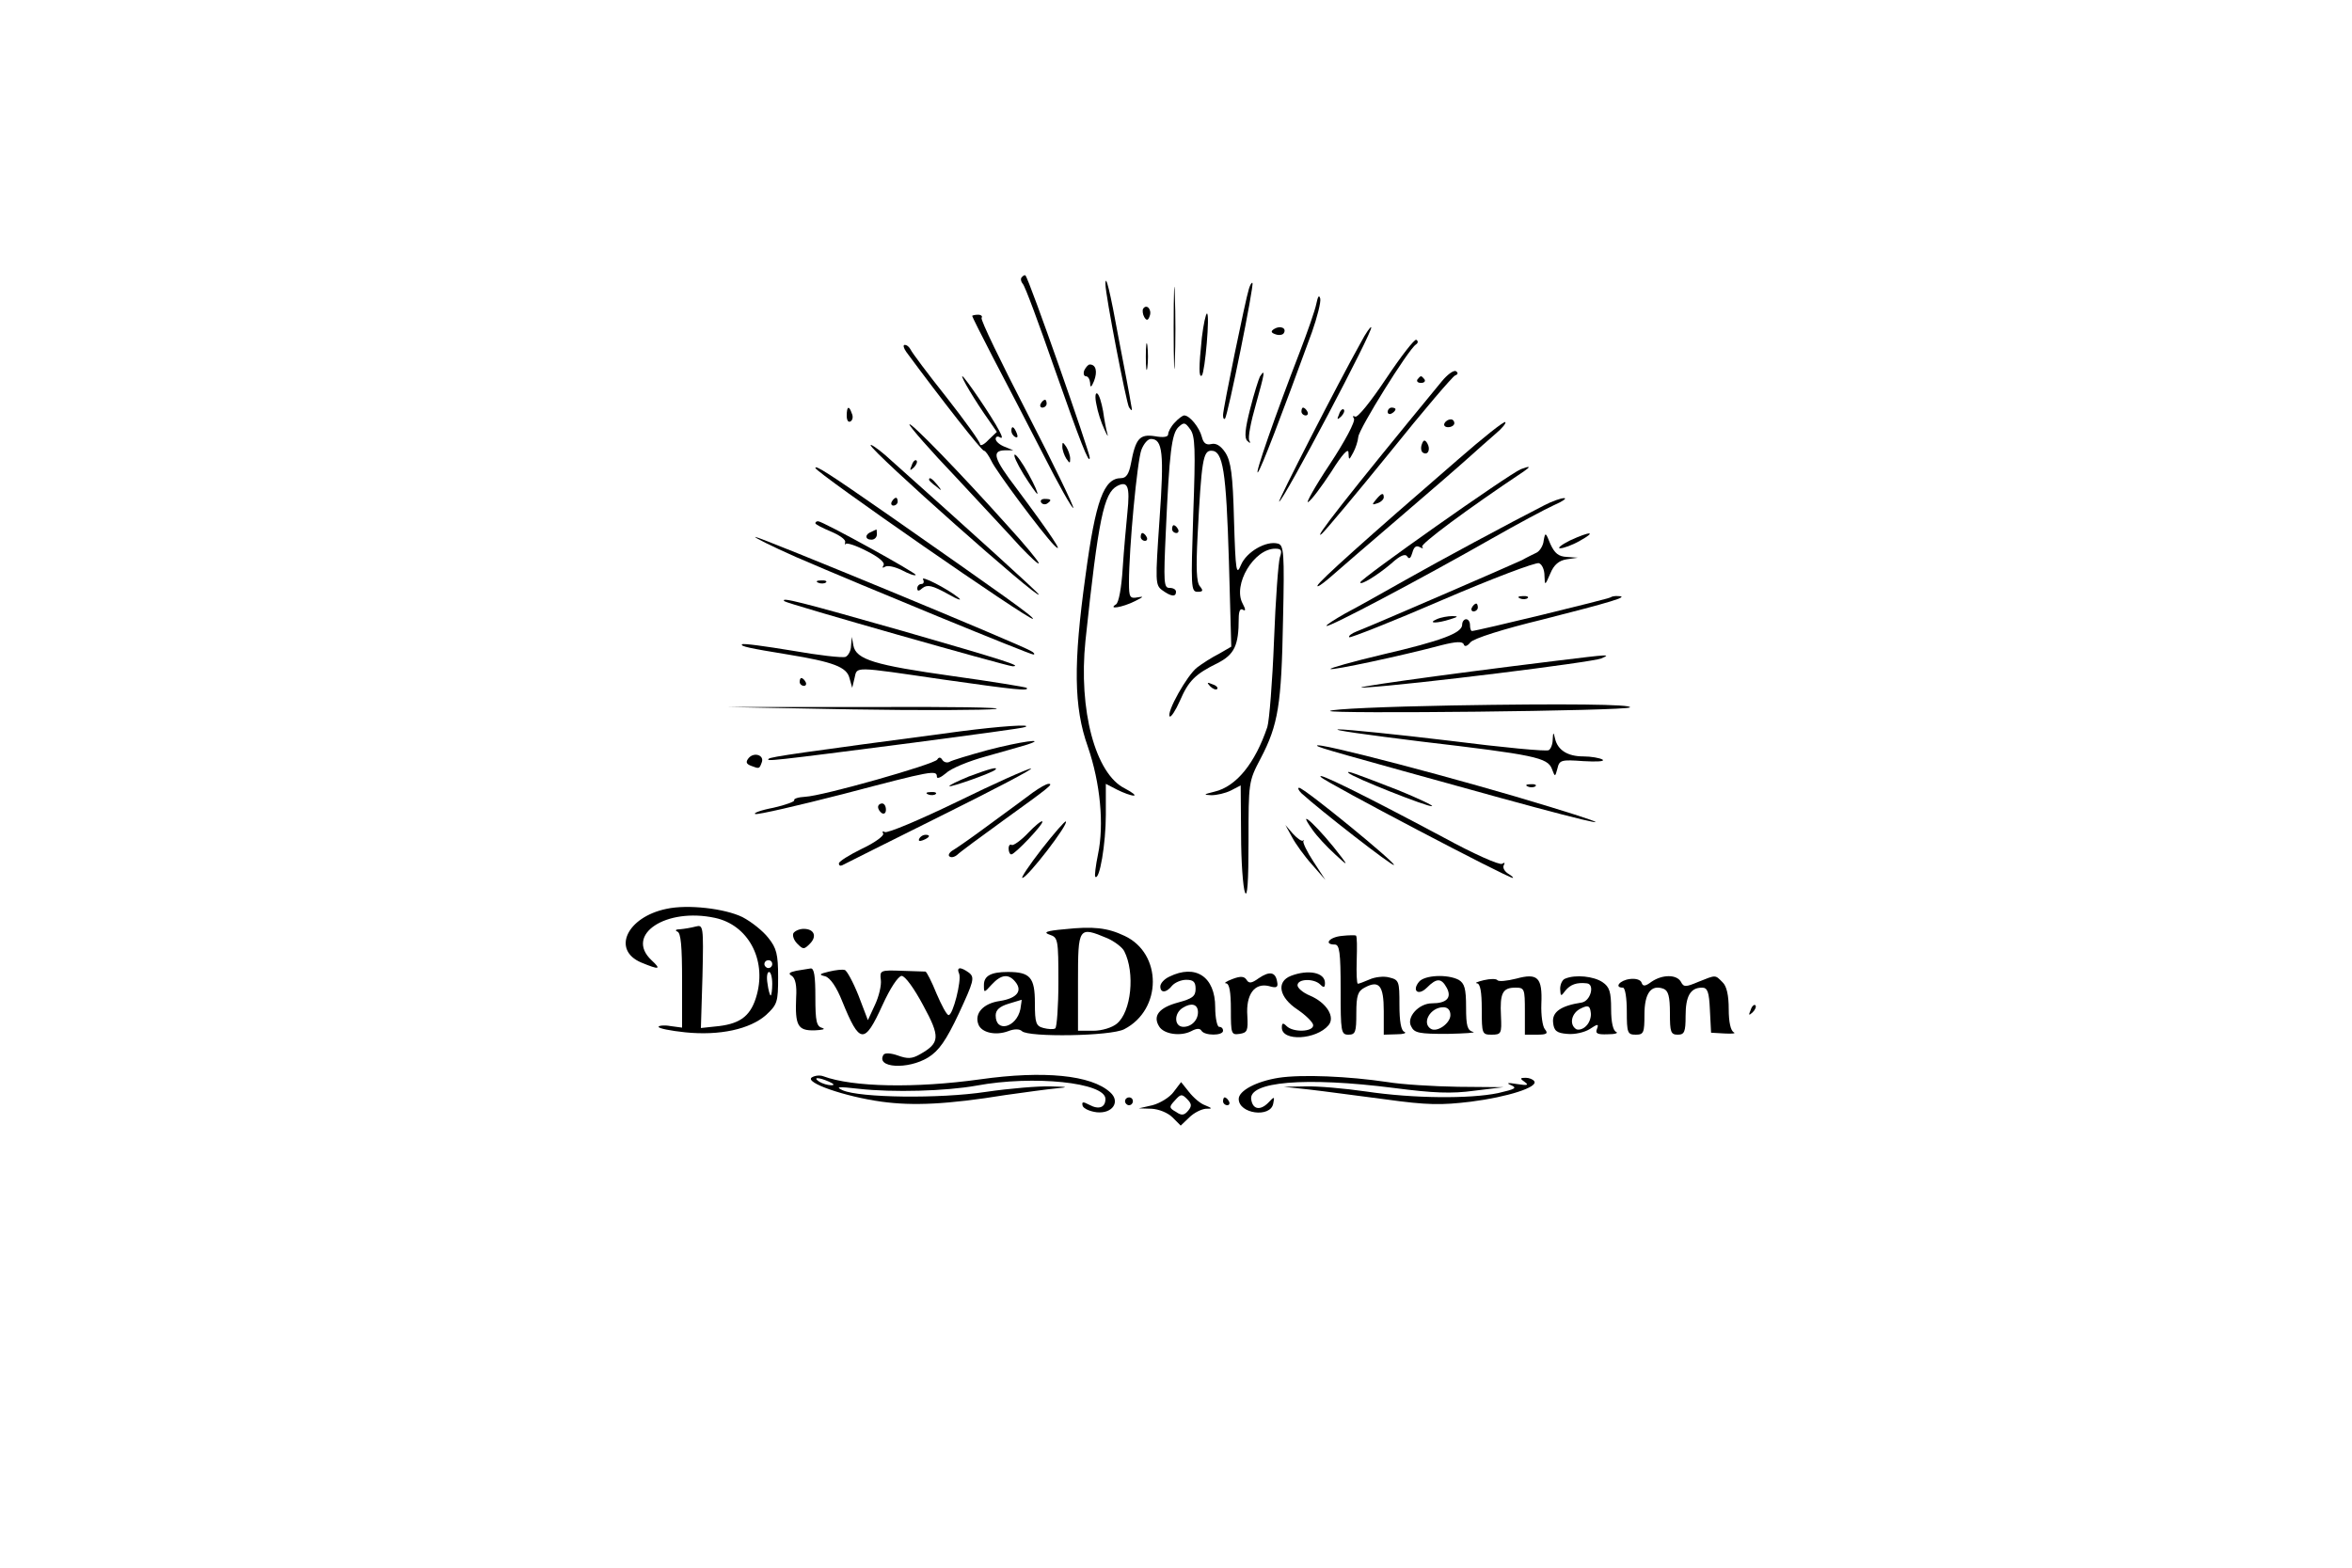
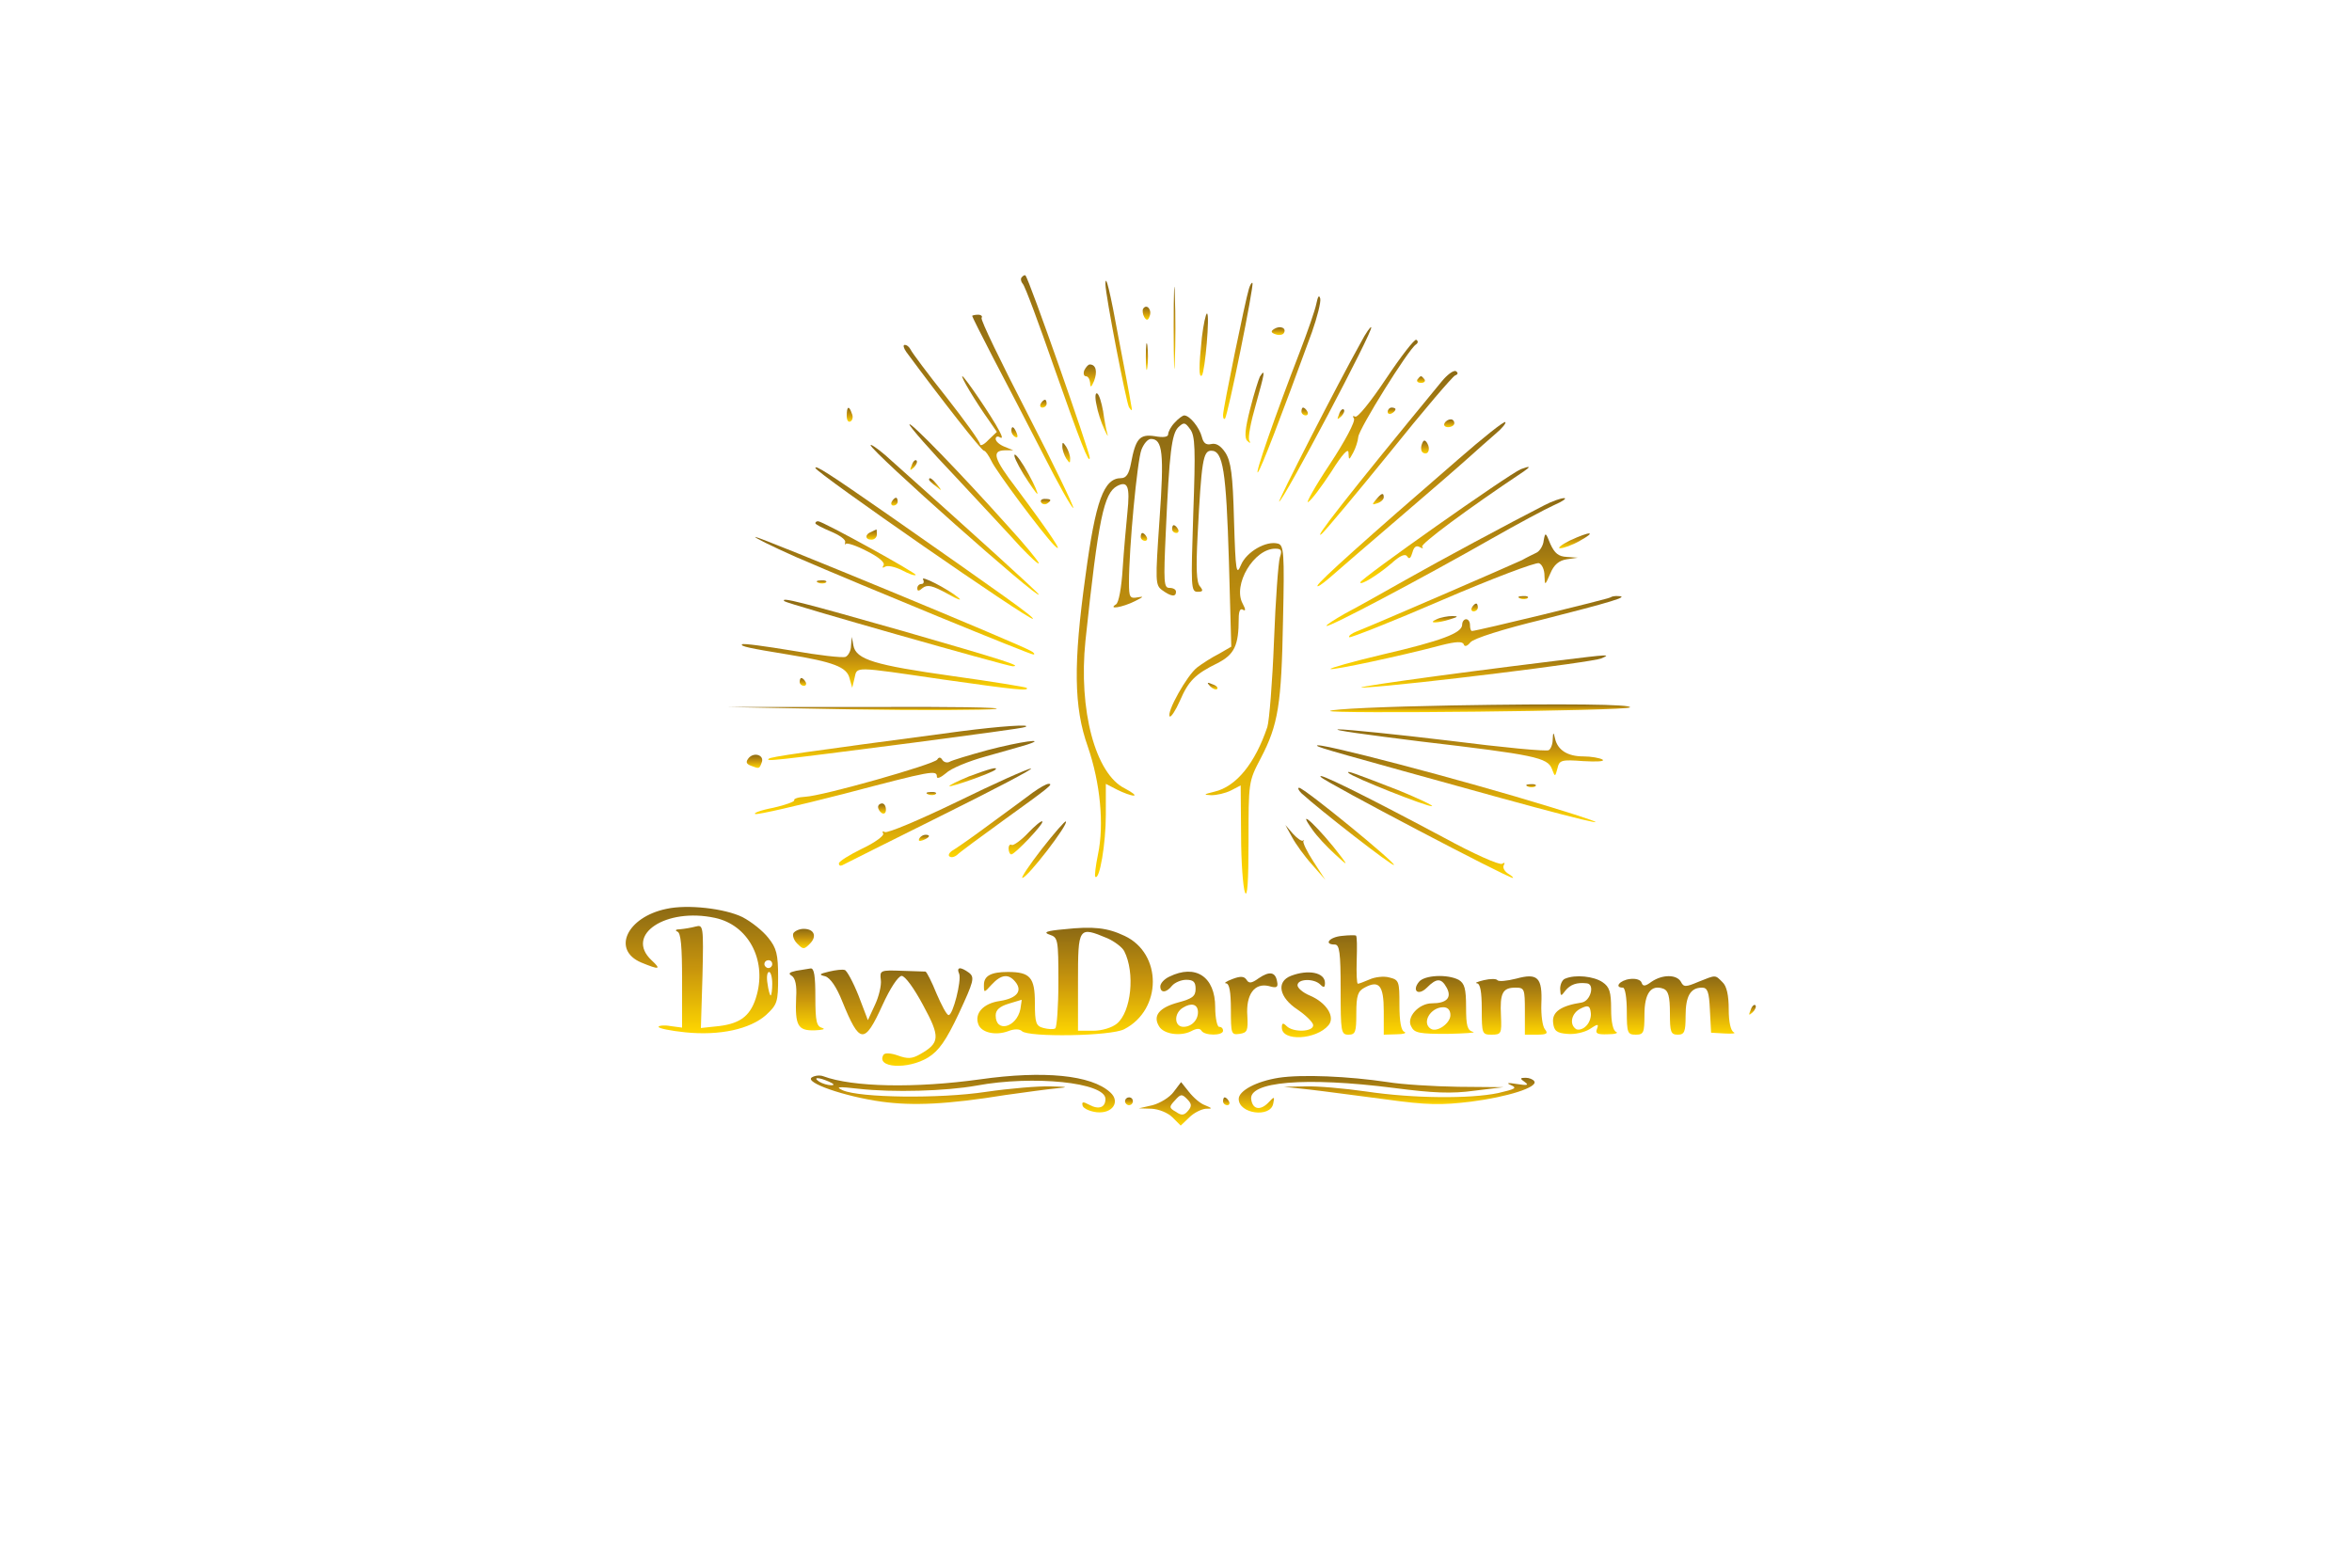
<svg xmlns="http://www.w3.org/2000/svg" version="1.0" width="600pt" height="400pt" viewBox="0 0 600 400" preserveAspectRatio="xMidYMid meet">
-   <g transform="translate(0,400) scale(0.1,-0.1)" fill="#000000" stroke="none">
+   <defs>
+     <linearGradient id="goldGrad" x1="0%" y1="0%" x2="0%" y2="100%">
+       <stop offset="0%" style="stop-color:#FFD700;stop-opacity:1" />
+       <stop offset="50%" style="stop-color:#C9960C;stop-opacity:1" />
+       <stop offset="100%" style="stop-color:#8B6914;stop-opacity:1" />
+     </linearGradient>
+   </defs>
+   <g transform="translate(0,400) scale(0.1,-0.1)" fill="url(#goldGrad)" stroke="none">
    <path d="M2994 3165 c0 -93 2 -133 3 -88 2 45 2 122 0 170 -1 48 -3 12 -3 -82z" />
    <path d="M2607 3293 c-4 -3 -3 -11 2 -17 6 -6 42 -104 81 -216 66 -188 89 -247 90 -228 0 14 -155 457 -164 465 -1 2 -6 0 -9 -4z" />
    <path d="M2820 3275 c0 -28 53 -301 60 -314 8 -12 9 -10 5 9 -2 14 -16 88 -31 165 -22 121 -34 170 -34 140z" />
    <path d="M3186 3263 c-9 -28 -66 -306 -66 -322 0 -8 2 -12 5 -9 7 6 75 342 70 346 -2 2 -6 -5 -9 -15z" />
    <path d="M3358 3225 c-3 -16 -23 -73 -43 -125 -60 -155 -116 -315 -106 -305 8 9 57 136 138 358 13 37 23 76 21 85 -3 11 -6 6 -10 -13z" />
    <path d="M2916 3212 c-2 -4 -1 -14 3 -21 6 -10 10 -9 14 3 6 16 -8 32 -17 18z" />
    <path d="M2480 3194 c0 -2 24 -50 53 -106 30 -57 87 -167 127 -245 40 -79 75 -141 78 -139 2 3 -50 111 -117 241 -67 130 -120 239 -117 244 3 4 -1 8 -9 8 -8 0 -15 -2 -15 -3z" />
    <path d="M3066 3139 c-8 -76 -8 -104 0 -97 8 9 21 158 13 158 -3 0 -9 -28 -13 -61z" />
    <path d="M3251 3161 c-10 -6 -9 -10 3 -14 8 -3 18 -2 21 3 8 13 -9 20 -24 11z" />
    <path d="M3472 3127 c-61 -109 -213 -407 -209 -407 10 0 242 439 235 445 -2 2 -14 -15 -26 -38z" />
    <path d="M2923 3090 c0 -30 2 -43 4 -27 2 15 2 39 0 55 -2 15 -4 2 -4 -28z" />
    <path d="M3536 3034 c-38 -57 -73 -101 -79 -97 -6 3 -7 1 -3 -5 4 -7 -23 -58 -62 -117 -38 -57 -62 -101 -55 -96 8 4 34 39 59 77 28 45 44 62 44 49 1 -20 1 -20 12 0 6 11 12 29 13 40 1 20 128 224 147 236 6 4 6 9 1 12 -4 3 -39 -42 -77 -99z" />
    <path d="M2312 3102 c90 -122 192 -252 198 -252 4 0 12 -12 19 -26 11 -25 129 -183 159 -214 32 -32 -10 30 -95 144 -58 76 -64 96 -30 97 l22 0 -22 9 c-13 5 -23 14 -23 20 0 6 5 8 11 4 7 -4 6 2 -2 17 -18 35 -89 139 -94 139 -5 0 33 -64 68 -113 l20 -29 -22 -21 c-11 -12 -21 -16 -21 -10 0 6 -39 60 -86 120 -47 59 -88 114 -91 121 -3 6 -9 12 -15 12 -5 0 -3 -8 4 -18z" />
    <path d="M2766 3055 c-3 -8 -1 -15 4 -15 6 0 10 -8 11 -17 0 -13 3 -12 10 5 9 24 5 42 -11 42 -4 0 -10 -7 -14 -15z" />
    <path d="M3678 3027 c-242 -294 -333 -411 -306 -389 9 8 87 101 173 207 85 106 161 195 167 197 8 3 8 7 2 11 -6 3 -22 -9 -36 -26z" />
    <path d="M3214 3039 c-3 -6 -15 -43 -25 -83 -13 -51 -15 -74 -7 -81 7 -7 9 -6 5 1 -4 7 4 48 17 93 22 79 25 93 10 70z" />
    <path d="M3616 3032 c-3 -5 1 -9 9 -9 8 0 12 4 9 9 -3 4 -7 8 -9 8 -2 0 -6 -4 -9 -8z" />
    <path d="M2797 2968 c3 -18 12 -46 20 -63 7 -16 11 -22 8 -12 -3 10 -8 36 -11 58 -4 22 -10 42 -15 45 -5 3 -6 -10 -2 -28z" />
    <path d="M2655 2970 c-3 -5 -1 -10 4 -10 6 0 11 5 11 10 0 6 -2 10 -4 10 -3 0 -8 -4 -11 -10z" />
    <path d="M2160 2939 c0 -11 4 -18 10 -14 5 3 7 12 3 20 -7 21 -13 19 -13 -6z" />
    <path d="M3320 2950 c0 -5 5 -10 11 -10 5 0 7 5 4 10 -3 6 -8 10 -11 10 -2 0 -4 -4 -4 -10z" />
    <path d="M3416 2943 c-6 -14 -5 -15 5 -6 7 7 10 15 7 18 -3 3 -9 -2 -12 -12z" />
    <path d="M3540 2949 c0 -5 5 -7 10 -4 6 3 10 8 10 11 0 2 -4 4 -10 4 -5 0 -10 -5 -10 -11z" />
    <path d="M2997 2922 c-10 -10 -17 -24 -17 -30 0 -7 -12 -9 -34 -5 -39 6 -49 -6 -61 -70 -5 -26 -12 -37 -25 -37 -44 0 -65 -56 -91 -250 -31 -223 -30 -334 6 -435 32 -93 42 -199 26 -275 -6 -29 -9 -55 -7 -57 11 -11 27 85 27 158 l0 79 29 -15 c16 -8 35 -15 42 -15 7 0 -3 8 -22 18 -76 37 -119 201 -101 377 33 312 47 377 81 395 27 14 33 -1 26 -68 -3 -31 -9 -95 -12 -142 -3 -49 -10 -88 -17 -92 -22 -14 16 -8 48 8 22 11 24 13 8 10 -21 -4 -23 0 -23 38 0 86 21 312 32 339 6 15 16 27 24 27 30 0 34 -36 22 -205 -11 -160 -11 -168 7 -181 22 -16 35 -18 35 -4 0 6 -7 10 -17 10 -14 0 -15 14 -9 143 9 203 15 250 32 267 14 13 17 13 30 -5 13 -17 14 -50 8 -217 -6 -185 -6 -198 11 -198 14 0 15 3 6 14 -9 10 -10 47 -6 128 10 193 14 218 35 218 30 0 38 -50 45 -283 l6 -217 -31 -18 c-18 -9 -43 -25 -56 -35 -26 -20 -79 -115 -70 -125 3 -3 15 15 26 40 22 51 39 68 96 96 43 22 54 45 54 114 0 19 4 27 11 22 7 -4 7 1 -1 16 -26 48 29 140 83 140 16 0 18 -4 12 -22 -4 -13 -11 -108 -15 -213 -4 -104 -12 -204 -17 -220 -31 -92 -79 -152 -135 -165 -28 -7 -29 -8 -8 -9 14 0 36 5 50 12 l25 13 1 -125 c0 -69 5 -136 10 -148 6 -15 9 27 9 130 0 151 0 153 31 212 45 86 53 137 57 352 4 174 2 192 -13 196 -30 8 -80 -21 -94 -54 -12 -29 -14 -19 -18 113 -3 118 -8 151 -22 173 -12 18 -24 25 -36 22 -13 -3 -20 2 -24 18 -6 24 -31 55 -45 55 -4 0 -15 -8 -24 -18z" />
    <path d="M3685 2920 c-3 -5 1 -10 9 -10 9 0 16 5 16 10 0 6 -4 10 -9 10 -6 0 -13 -4 -16 -10z" />
    <path d="M3720 2828 c-236 -204 -355 -311 -359 -322 -2 -6 11 3 30 19 19 17 97 84 174 150 77 66 158 136 180 156 22 20 54 48 70 62 17 14 28 28 25 30 -3 3 -57 -40 -120 -95z" />
    <path d="M2320 2917 c0 -5 53 -66 119 -135 65 -70 139 -149 164 -177 26 -27 47 -47 47 -42 0 4 -35 47 -79 95 -120 134 -250 268 -251 259z" />
    <path d="M2580 2901 c0 -6 4 -13 10 -16 6 -3 7 1 4 9 -7 18 -14 21 -14 7z" />
    <path d="M3627 2866 c-3 -8 -2 -18 3 -21 13 -8 20 9 11 24 -6 10 -10 9 -14 -3z" />
    <path d="M2221 2864 c1 -15 429 -395 429 -381 0 4 -169 157 -392 356 -21 18 -38 29 -37 25z" />
    <path d="M2710 2860 c0 -8 5 -22 10 -30 9 -13 10 -13 10 0 0 8 -5 22 -10 30 -9 13 -10 13 -10 0z" />
    <path d="M2611 2790 c17 -27 33 -50 35 -50 3 0 -7 23 -22 50 -15 28 -31 50 -35 50 -5 0 5 -22 22 -50z" />
    <path d="M2326 2813 c-6 -14 -5 -15 5 -6 7 7 10 15 7 18 -3 3 -9 -2 -12 -12z" />
    <path d="M2080 2806 c0 -11 548 -391 555 -385 4 4 -78 62 -364 262 -158 110 -191 131 -191 123z" />
    <path d="M3880 2803 c-30 -12 -410 -280 -410 -289 0 -9 45 19 79 48 23 21 36 26 41 18 5 -8 9 -4 13 10 4 15 10 19 19 14 7 -4 10 -4 6 1 -6 6 115 96 259 192 19 13 17 15 -7 6z" />
    <path d="M2370 2776 c0 -2 8 -10 18 -17 15 -13 16 -12 3 4 -13 16 -21 21 -21 13z" />
    <path d="M3510 2725 c-11 -13 -10 -14 4 -9 9 3 16 10 16 15 0 13 -6 11 -20 -6z" />
    <path d="M2275 2720 c-3 -5 -1 -10 4 -10 6 0 11 5 11 10 0 6 -2 10 -4 10 -3 0 -8 -4 -11 -10z" />
    <path d="M2656 2718 c3 -5 10 -6 15 -3 13 9 11 12 -6 12 -8 0 -12 -4 -9 -9z" />
    <path d="M3940 2711 c-90 -46 -265 -140 -355 -191 -55 -31 -124 -70 -153 -85 -28 -16 -50 -30 -48 -32 5 -5 241 120 422 223 65 37 136 75 158 85 23 10 34 18 26 18 -8 0 -31 -8 -50 -18z" />
    <path d="M2080 2665 c0 -3 18 -12 39 -21 22 -9 39 -21 37 -27 -1 -7 -1 -9 1 -5 3 4 27 -4 54 -18 30 -15 47 -29 43 -36 -4 -7 -3 -8 4 -4 6 4 25 0 43 -9 17 -9 33 -15 35 -12 4 4 -237 137 -249 137 -4 0 -7 -2 -7 -5z" />
    <path d="M2990 2650 c0 -5 5 -10 11 -10 5 0 7 5 4 10 -3 6 -8 10 -11 10 -2 0 -4 -4 -4 -10z" />
    <path d="M2223 2643 c-17 -6 -17 -20 0 -20 8 0 14 6 14 14 0 7 -1 13 -1 12 -1 0 -7 -3 -13 -6z" />
    <path d="M2910 2630 c0 -5 5 -10 11 -10 5 0 7 5 4 10 -3 6 -8 10 -11 10 -2 0 -4 -4 -4 -10z" />
    <path d="M3938 2621 c-1 -13 -10 -27 -18 -31 -8 -4 -25 -12 -37 -19 -23 -11 -378 -165 -422 -182 -13 -5 -22 -12 -19 -15 3 -2 110 40 237 95 128 55 239 97 247 94 8 -3 14 -17 14 -32 1 -26 1 -26 15 6 9 22 22 33 42 36 l28 4 -28 2 c-21 1 -31 9 -42 33 -12 30 -13 31 -17 9z" />
    <path d="M4005 2621 c-22 -11 -33 -20 -25 -20 8 0 31 8 50 19 45 25 27 25 -25 1z" />
    <path d="M2030 2579 c171 -74 597 -249 606 -249 5 0 2 5 -6 9 -30 18 -691 291 -703 291 -6 0 40 -23 103 -51z" />
    <path d="M2355 2521 c3 -6 1 -11 -4 -11 -6 0 -11 -5 -11 -11 0 -8 4 -8 14 1 12 9 25 6 63 -15 26 -15 39 -19 28 -10 -28 23 -99 59 -90 46z" />
    <path d="M2088 2513 c7 -3 16 -2 19 1 4 3 -2 6 -13 5 -11 0 -14 -3 -6 -6z" />
    <path d="M3878 2473 c7 -3 16 -2 19 1 4 3 -2 6 -13 5 -11 0 -14 -3 -6 -6z" />
    <path d="M4109 2476 c-4 -4 -342 -86 -354 -86 -3 0 -5 7 -5 15 0 8 -4 15 -10 15 -5 0 -10 -6 -10 -14 0 -21 -52 -41 -203 -76 -76 -18 -136 -35 -133 -37 4 -4 179 33 284 61 36 9 53 10 56 2 2 -7 9 -5 17 5 8 10 84 34 183 58 173 44 224 59 195 60 -9 1 -18 -1 -20 -3z" />
    <path d="M2001 2466 c5 -6 569 -166 582 -166 27 0 -20 15 -280 90 -257 73 -314 88 -302 76z" />
    <path d="M3755 2450 c-3 -5 -1 -10 4 -10 6 0 11 5 11 10 0 6 -2 10 -4 10 -3 0 -8 -4 -11 -10z" />
    <path d="M3665 2420 c-25 -11 1 -11 35 0 20 6 21 8 5 8 -11 0 -29 -3 -40 -8z" />
    <path d="M2171 2352 c0 -12 -7 -25 -14 -28 -8 -3 -69 4 -137 16 -67 11 -124 19 -127 16 -5 -5 19 -10 117 -26 116 -19 150 -32 157 -60 l7 -25 6 25 c7 30 -6 30 227 -4 183 -26 220 -30 212 -21 -3 2 -88 16 -189 30 -199 28 -246 42 -253 78 l-4 22 -2 -23z" />
    <path d="M3970 2314 c-310 -38 -557 -73 -485 -68 116 7 576 64 600 74 25 11 24 11 -115 -6z" />
    <path d="M2040 2260 c0 -5 5 -10 11 -10 5 0 7 5 4 10 -3 6 -8 10 -11 10 -2 0 -4 -4 -4 -10z" />
    <path d="M3087 2249 c7 -7 15 -10 18 -7 3 3 -2 9 -12 12 -14 6 -15 5 -6 -5z" />
    <path d="M3703 2200 c-166 -3 -306 -9 -310 -14 -8 -8 757 0 765 9 8 8 -166 10 -455 5z" />
    <path d="M2175 2190 c176 -3 340 -2 365 1 25 4 -119 6 -320 5 l-365 0 320 -6z" />
    <path d="M2450 2134 c-407 -54 -484 -65 -489 -70 -7 -7 -2 -7 369 41 151 20 280 37 285 40 21 8 -65 2 -165 -11z" />
    <path d="M3625 2108 c290 -34 323 -41 334 -70 8 -21 8 -21 14 1 5 22 10 23 66 19 34 -2 56 -1 49 4 -7 4 -29 8 -49 8 -40 0 -65 16 -72 45 -4 18 -5 18 -6 -2 0 -12 -5 -24 -10 -27 -5 -4 -119 7 -253 24 -133 16 -261 29 -283 29 -22 -1 73 -14 210 -31z" />
    <path d="M2519 2086 c-47 -13 -91 -26 -97 -30 -6 -3 -14 -1 -18 5 -4 7 -9 8 -13 1 -7 -12 -292 -93 -337 -95 -18 -1 -30 -5 -28 -9 2 -3 -22 -12 -53 -19 -32 -6 -53 -14 -46 -16 7 -2 107 21 224 51 228 60 239 62 239 44 0 -6 10 -2 23 9 12 12 58 31 102 43 44 12 91 26 105 30 55 18 -17 8 -101 -14z" />
    <path d="M3360 2097 c5 -5 52 -18 468 -133 262 -72 323 -83 127 -23 -217 67 -608 170 -595 156z" />
    <path d="M1910 2066 c-8 -10 -7 -15 6 -20 21 -8 21 -8 27 8 8 19 -19 28 -33 12z" />
    <path d="M2472 2019 c-29 -12 -52 -23 -50 -25 4 -3 109 34 117 42 9 9 -16 2 -67 -17z" />
    <path d="M2441 1954 c-95 -46 -178 -81 -184 -77 -5 3 -7 2 -4 -4 3 -5 -21 -23 -53 -38 -33 -16 -60 -33 -60 -38 0 -5 3 -7 8 -5 4 2 117 59 252 126 135 67 238 121 230 121 -8 0 -93 -38 -189 -85z" />
    <path d="M3370 2017 c15 -15 476 -257 489 -257 3 0 -2 5 -12 11 -9 6 -14 15 -11 21 4 7 2 8 -4 4 -7 -4 -74 26 -149 67 -210 112 -330 171 -313 154z" />
    <path d="M3440 2028 c9 -11 204 -88 213 -85 5 1 -33 19 -84 40 -116 45 -135 52 -129 45z" />
    <path d="M2635 1978 c-16 -12 -66 -49 -110 -81 -43 -32 -86 -62 -95 -67 -8 -5 -12 -12 -8 -15 4 -4 13 -2 20 4 7 7 60 46 118 88 118 85 128 93 115 93 -6 0 -23 -10 -40 -22z" />
    <path d="M3898 1993 c7 -3 16 -2 19 1 4 3 -2 6 -13 5 -11 0 -14 -3 -6 -6z" />
    <path d="M3320 1976 c47 -43 232 -187 236 -183 5 5 -229 197 -242 197 -4 0 -2 -6 6 -14z" />
    <path d="M2368 1973 c7 -3 16 -2 19 1 4 3 -2 6 -13 5 -11 0 -14 -3 -6 -6z" />
    <path d="M2240 1941 c0 -6 5 -13 10 -16 6 -3 10 1 10 9 0 9 -4 16 -10 16 -5 0 -10 -4 -10 -9z" />
    <path d="M2622 1874 c-18 -19 -37 -32 -41 -30 -4 3 -8 -1 -8 -9 0 -8 3 -15 7 -15 9 0 84 79 79 84 -2 3 -19 -11 -37 -30z" />
    <path d="M2657 1833 c-31 -40 -53 -73 -49 -73 13 0 119 138 111 144 -2 2 -30 -30 -62 -71z" />
    <path d="M3348 1883 c11 -16 37 -44 58 -63 30 -28 33 -29 17 -8 -55 73 -122 137 -75 71z" />
    <path d="M3296 1864 c9 -17 32 -49 51 -70 l34 -39 -30 46 c-17 26 -28 49 -26 53 3 3 2 4 -1 1 -4 -2 -15 6 -26 18 l-19 22 17 -31z" />
    <path d="M2345 1860 c-3 -6 1 -7 9 -4 18 7 21 14 7 14 -6 0 -13 -4 -16 -10z" />
    <path d="M1700 1681 c-101 -21 -140 -105 -64 -137 46 -19 52 -18 26 6 -69 65 37 135 162 108 84 -18 131 -105 107 -195 -14 -53 -40 -74 -96 -81 l-47 -5 4 132 c3 128 2 132 -17 127 -11 -3 -29 -6 -40 -7 -11 0 -14 -3 -7 -6 9 -3 12 -38 12 -125 l0 -120 -30 4 c-16 3 -30 1 -30 -2 0 -4 30 -10 68 -14 88 -9 165 8 206 44 29 27 31 33 31 97 0 58 -4 74 -25 100 -14 18 -43 41 -66 53 -45 22 -140 33 -194 21z m270 -141 c0 -5 -4 -10 -10 -10 -5 0 -10 5 -10 10 0 6 5 10 10 10 6 0 10 -4 10 -10z m0 -50 c0 -16 -2 -30 -4 -30 -2 0 -6 14 -8 30 -3 17 -1 30 4 30 4 0 8 -13 8 -30z" />
    <path d="M2715 1629 c-46 -4 -55 -8 -37 -14 21 -7 22 -12 22 -121 0 -62 -4 -115 -8 -118 -5 -3 -18 -2 -30 1 -19 5 -22 12 -22 64 0 65 -12 79 -69 79 -43 0 -61 -10 -61 -33 0 -21 0 -21 20 1 24 26 43 28 60 7 19 -23 5 -42 -39 -49 -43 -6 -66 -32 -55 -60 8 -21 44 -29 76 -17 15 6 29 6 35 0 16 -16 227 -13 261 5 97 50 97 193 1 238 -44 21 -80 25 -154 17z m110 -23 c18 -8 38 -23 43 -33 28 -55 18 -155 -19 -185 -12 -10 -38 -18 -60 -18 l-39 0 0 125 c0 140 1 142 75 111z m-222 -181 c-10 -47 -63 -61 -63 -16 0 14 10 23 33 30 17 5 33 10 33 10 1 1 -1 -10 -3 -24z" />
    <path d="M2024 1619 c-3 -6 1 -18 10 -27 15 -15 17 -15 32 0 19 19 11 38 -16 38 -10 0 -22 -5 -26 -11z" />
    <path d="M3423 1612 c-32 -3 -47 -22 -18 -22 12 0 15 -19 15 -115 0 -108 1 -115 20 -115 18 0 20 7 20 55 0 45 4 56 21 65 37 20 49 6 49 -60 l0 -60 33 1 c17 0 26 3 20 6 -9 3 -13 27 -13 69 0 60 -1 64 -26 70 -14 4 -37 1 -50 -5 -14 -6 -27 -11 -30 -11 -3 0 -4 27 -3 60 1 33 1 61 -2 63 -2 1 -19 1 -36 -1z" />
    <path d="M2031 1523 c-18 -4 -21 -7 -11 -13 9 -6 13 -25 11 -55 -3 -72 4 -85 47 -84 20 1 29 3 20 6 -15 4 -18 16 -18 79 0 53 -3 74 -12 73 -7 -1 -24 -4 -37 -6z" />
    <path d="M2115 1521 c-25 -6 -27 -8 -10 -12 13 -4 29 -27 44 -65 44 -108 56 -110 102 -9 20 44 40 74 49 75 9 0 32 -32 55 -75 44 -81 43 -96 -8 -125 -21 -12 -32 -12 -57 -3 -17 6 -32 7 -36 2 -21 -34 62 -39 114 -7 27 17 45 42 78 112 38 82 41 92 26 104 -22 16 -33 15 -25 -3 6 -18 -16 -105 -27 -105 -5 0 -18 25 -31 55 -12 30 -25 55 -28 56 -3 0 -31 1 -61 2 -54 2 -56 1 -53 -23 2 -14 -5 -43 -15 -64 l-18 -39 -24 63 c-14 35 -30 64 -35 65 -6 2 -23 0 -40 -4z" />
    <path d="M2983 1508 c-13 -6 -23 -17 -23 -25 0 -17 15 -17 30 2 7 8 23 15 36 15 18 0 24 -5 24 -23 0 -19 -8 -25 -45 -35 -48 -13 -65 -34 -48 -61 12 -20 55 -26 82 -12 13 7 22 8 26 1 8 -13 55 -13 55 0 0 6 -4 10 -10 10 -5 0 -10 23 -10 50 0 78 -50 111 -117 78z m73 -89 c1 -21 -16 -39 -37 -39 -24 0 -25 35 -1 49 21 13 37 9 38 -10z" />
    <path d="M3211 1504 c-18 -13 -25 -14 -31 -4 -6 9 -15 10 -36 2 -16 -6 -23 -11 -16 -11 8 -1 12 -21 12 -67 0 -62 1 -65 22 -62 20 3 22 8 20 46 -4 54 18 85 55 76 20 -6 24 -3 21 11 -4 25 -19 28 -47 9z" />
    <path d="M3293 1510 c-38 -15 -30 -55 17 -86 22 -15 40 -33 40 -40 0 -17 -51 -19 -68 -2 -9 9 -12 8 -12 -4 0 -36 88 -31 119 6 18 21 -5 58 -48 76 -17 7 -31 19 -31 26 0 17 42 18 58 2 9 -9 12 -8 12 4 0 27 -43 35 -87 18z" />
    <path d="M3620 1495 c-19 -23 -2 -37 20 -15 25 25 37 25 51 -1 13 -25 -1 -39 -38 -39 -34 0 -66 -36 -53 -59 8 -17 21 -19 92 -19 46 1 75 3 66 5 -15 4 -18 16 -18 63 0 48 -4 61 -19 70 -29 15 -87 12 -101 -5z m80 -85 c0 -21 -34 -45 -50 -35 -24 15 -1 55 32 55 11 0 18 -7 18 -20z" />
    <path d="M3785 1499 c-16 -4 -24 -7 -17 -8 8 -1 12 -21 12 -66 0 -63 1 -65 25 -65 25 0 26 3 24 48 -3 58 4 72 37 72 23 0 24 -3 24 -60 l0 -60 31 0 c25 0 29 3 20 14 -6 7 -10 36 -9 64 3 68 -9 80 -64 65 -24 -6 -45 -8 -48 -4 -3 4 -18 4 -35 0z" />
    <path d="M3993 1503 c-7 -2 -13 -14 -13 -26 1 -20 2 -20 13 -5 13 16 29 22 55 19 21 -2 10 -45 -13 -49 -53 -8 -76 -24 -73 -51 2 -21 9 -27 36 -29 19 -2 44 4 57 12 21 14 24 14 19 1 -5 -12 1 -15 27 -14 19 0 28 3 22 6 -8 3 -13 25 -13 58 0 44 -4 57 -22 69 -22 15 -69 20 -95 9z m54 -120 c-8 -9 -20 -12 -26 -9 -19 12 -12 42 12 53 18 9 23 7 25 -10 2 -11 -3 -26 -11 -34z" />
    <path d="M4158 1502 c-26 -3 -41 -22 -18 -22 6 0 10 -27 10 -60 0 -56 2 -60 23 -60 20 0 22 5 22 51 0 55 17 78 49 66 12 -5 16 -20 16 -62 0 -48 2 -55 20 -55 17 0 20 7 20 48 0 50 12 72 42 72 14 0 18 -11 20 -57 l3 -58 35 -2 c19 -1 29 0 23 3 -8 4 -13 26 -13 59 0 35 -5 59 -16 69 -19 19 -16 19 -61 1 -33 -14 -38 -14 -45 0 -11 19 -47 19 -75 0 -16 -12 -22 -12 -25 -3 -2 8 -15 12 -30 10z" />
    <path d="M4466 1423 c-6 -14 -5 -15 5 -6 7 7 10 15 7 18 -3 3 -9 -2 -12 -12z" />
    <path d="M2071 1251 c-20 -13 84 -49 178 -62 80 -11 168 -7 316 17 50 7 108 15 130 17 32 3 30 4 -15 5 -30 1 -104 -5 -165 -14 -120 -18 -321 -15 -365 4 -20 9 -12 10 40 4 88 -10 223 -6 301 8 145 27 329 8 329 -34 0 -22 -17 -28 -41 -15 -17 9 -20 8 -17 -3 3 -7 19 -14 36 -16 40 -4 61 27 34 51 -48 44 -169 56 -332 33 -165 -23 -325 -20 -400 8 -8 3 -21 2 -29 -3z m44 -11 c13 -6 15 -9 5 -9 -8 0 -22 4 -30 9 -18 12 -2 12 25 0z" />
    <path d="M3262 1250 c-57 -9 -102 -33 -102 -54 0 -38 81 -49 88 -12 4 19 3 19 -13 2 -20 -20 -39 -17 -43 8 -9 46 137 59 364 30 100 -13 147 -15 205 -7 l74 9 -115 1 c-63 1 -144 6 -180 12 -100 15 -219 20 -278 11z" />
    <path d="M3890 1239 c11 -8 6 -9 -20 -5 -24 4 -29 3 -15 -3 16 -7 10 -10 -33 -20 -72 -15 -216 -14 -337 4 -55 8 -125 14 -155 13 l-55 -1 65 -7 c36 -4 123 -16 194 -25 108 -15 143 -15 218 -6 94 12 172 37 162 52 -3 5 -13 9 -22 9 -15 0 -15 -2 -2 -11z" />
    <path d="M2994 1214 c-10 -14 -35 -29 -54 -34 l-35 -8 33 -1 c18 -1 41 -10 53 -22 l21 -21 22 21 c12 12 31 21 42 22 18 0 17 1 -2 9 -12 4 -30 20 -41 34 l-20 25 -19 -25z m37 -48 c-10 -12 -17 -13 -31 -3 -18 10 -18 13 -3 29 15 17 18 17 31 4 12 -12 13 -18 3 -30z" />
    <path d="M2870 1190 c0 -5 5 -10 10 -10 6 0 10 5 10 10 0 6 -4 10 -10 10 -5 0 -10 -4 -10 -10z" />
    <path d="M3120 1190 c0 -5 5 -10 11 -10 5 0 7 5 4 10 -3 6 -8 10 -11 10 -2 0 -4 -4 -4 -10z" />
  </g>
</svg>
